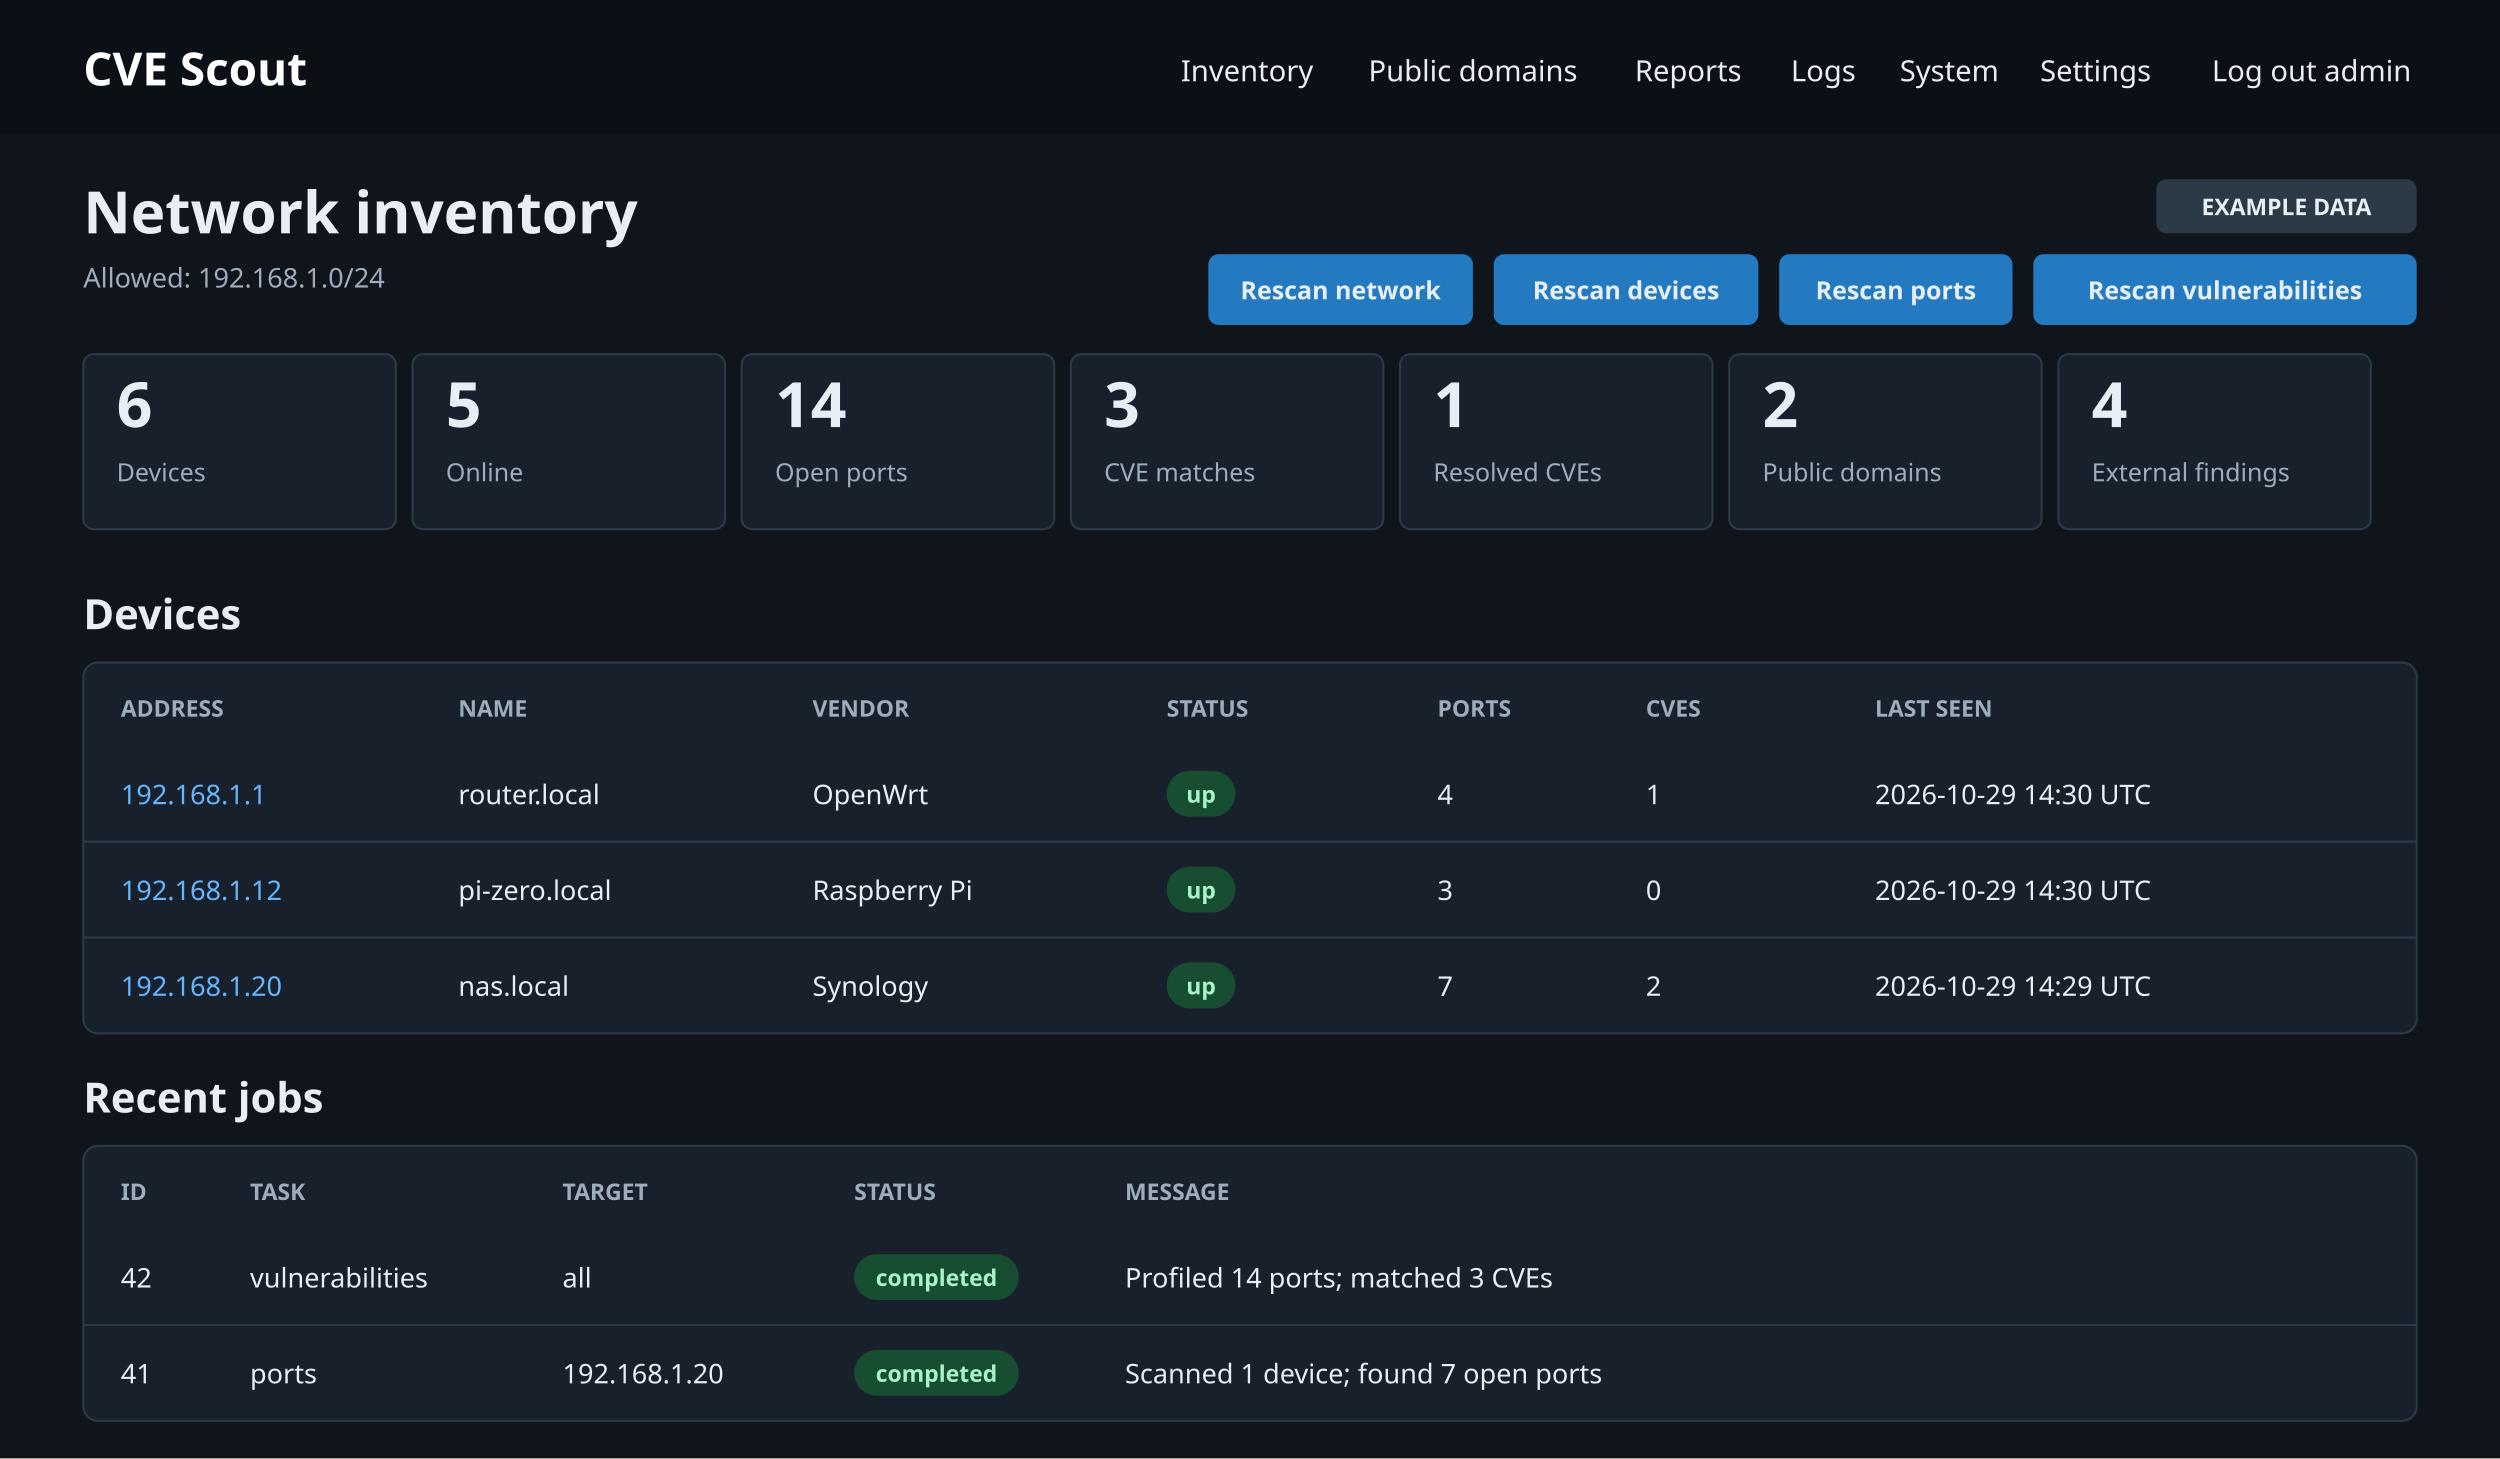
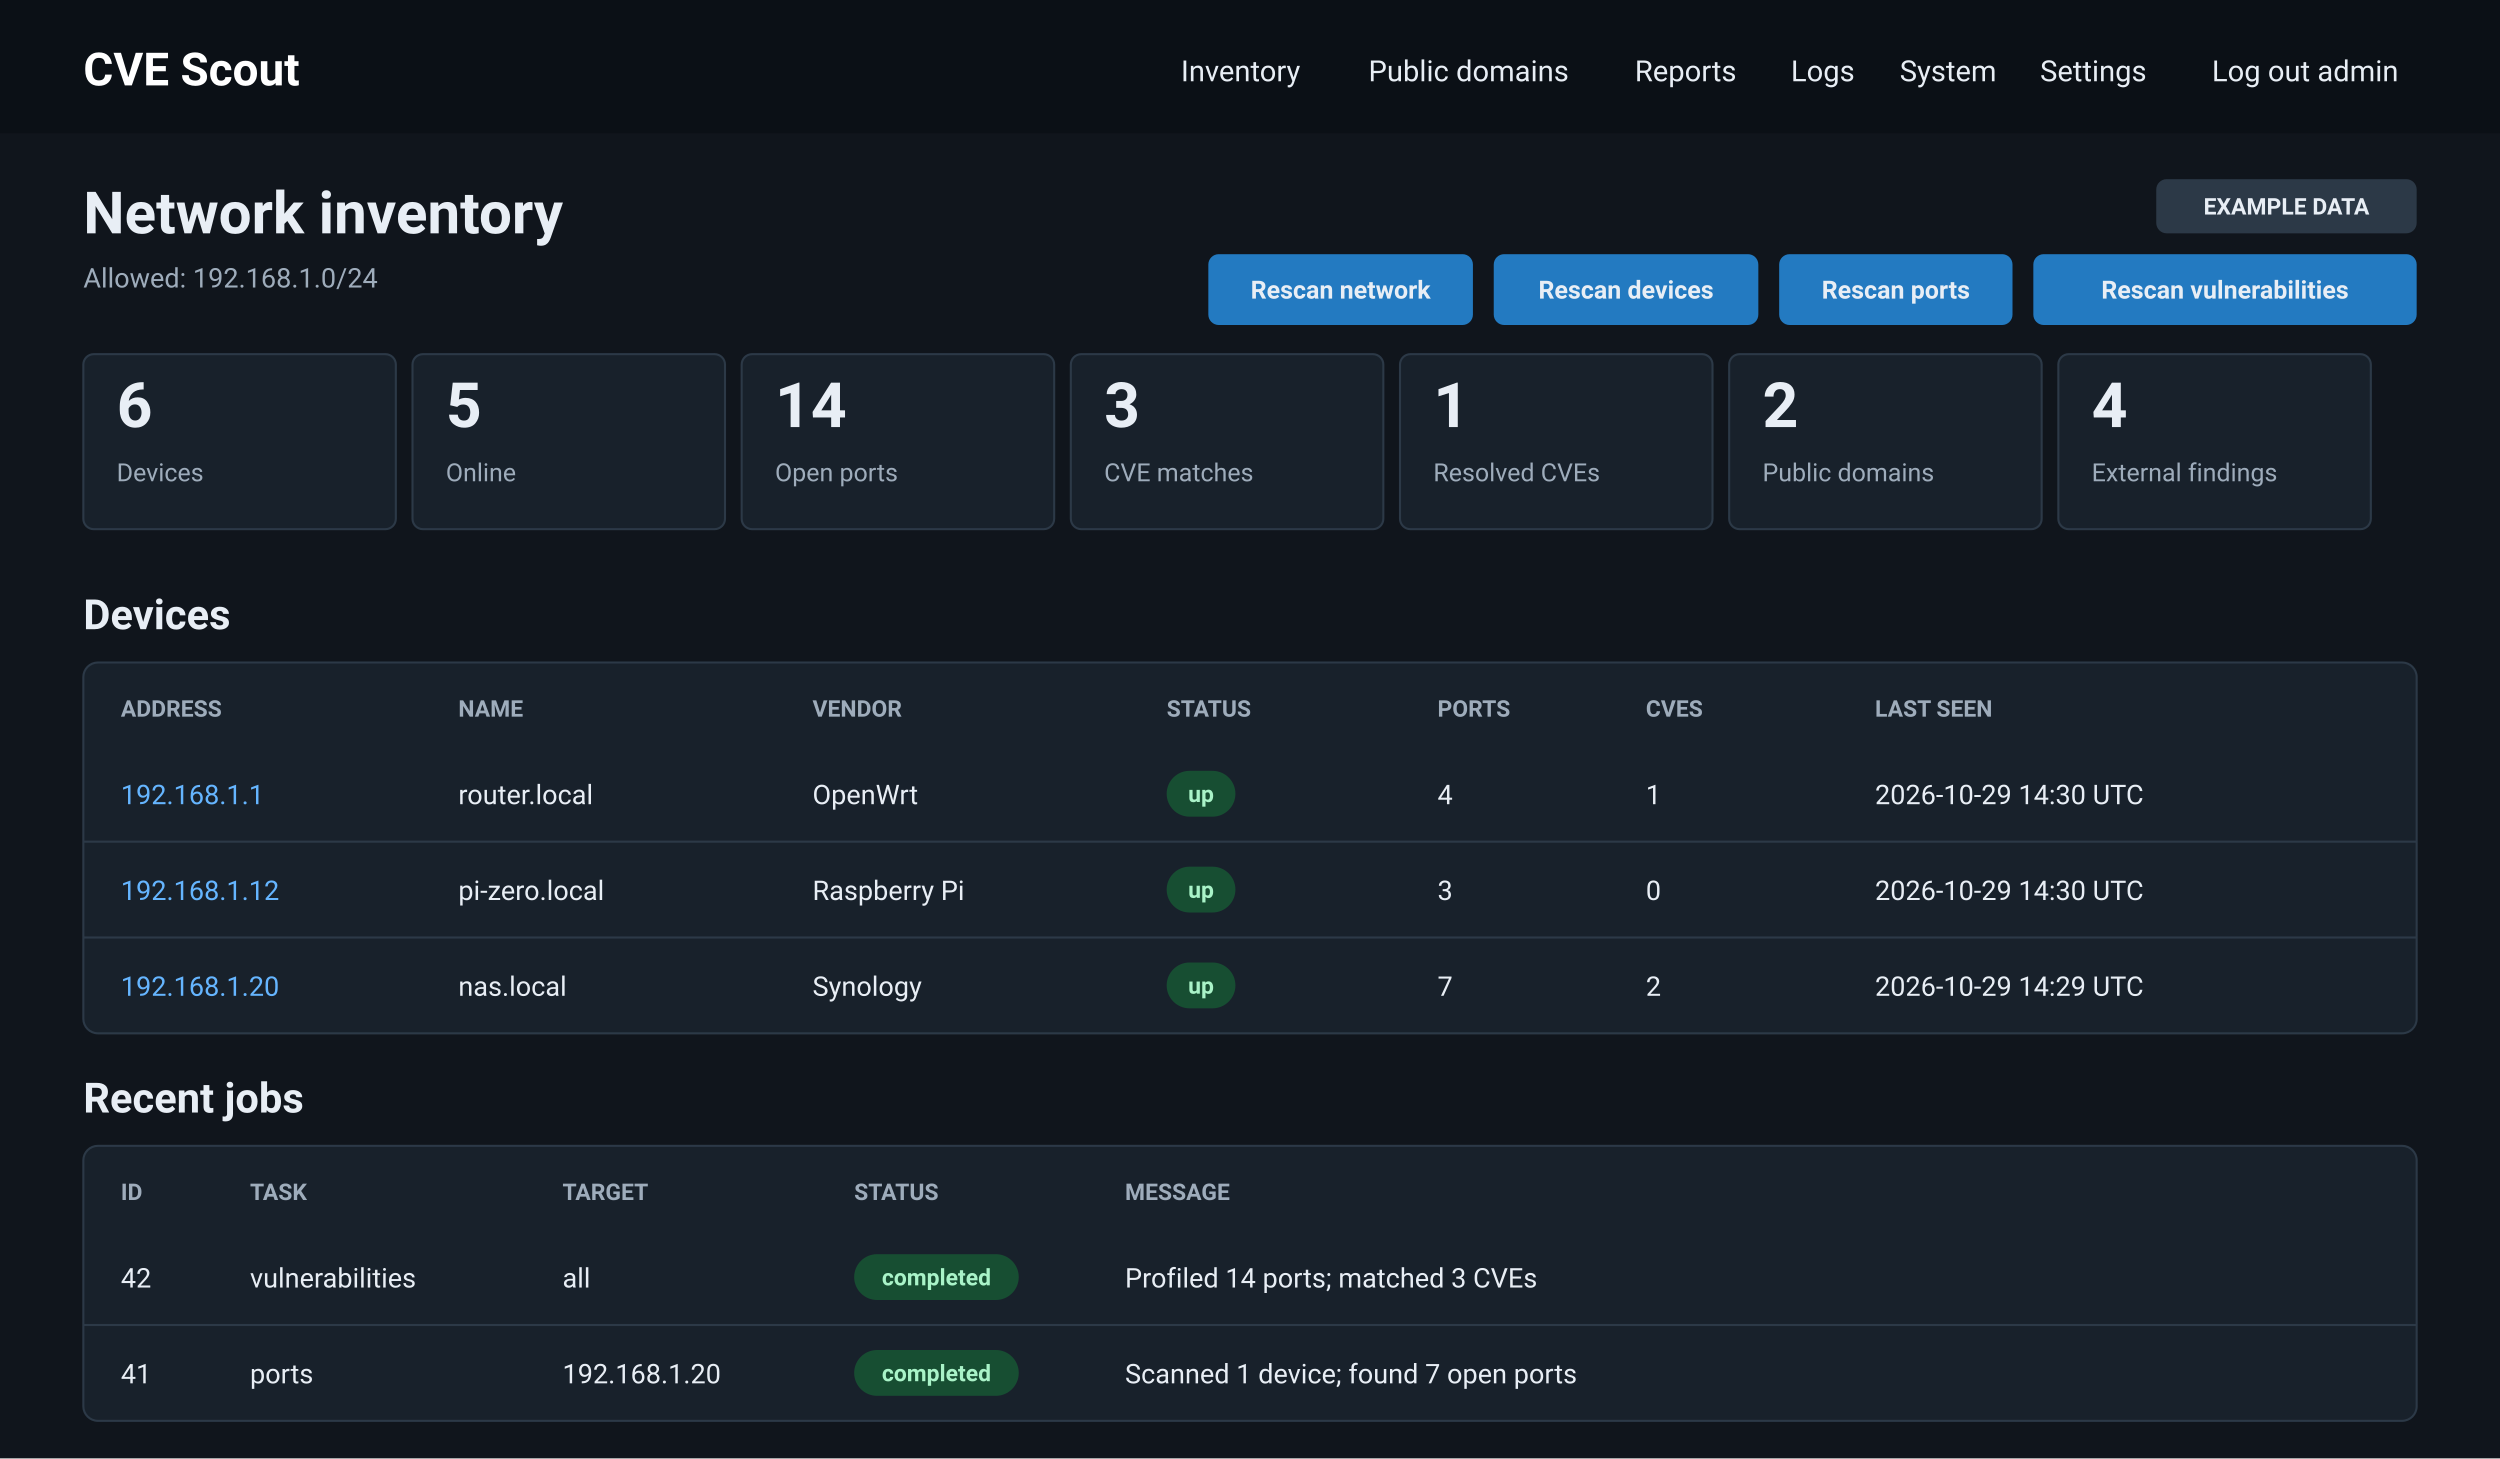
<svg xmlns="http://www.w3.org/2000/svg" width="1200" height="700" viewBox="0 0 1200 700" role="img" aria-labelledby="title desc">
-   <g font-family="system-ui,sans-serif">
+   <g font-family="system-ui,-apple-system,Segoe UI,Roboto,sans-serif">
    <rect width="1200" height="700" fill="#10151c" />
    <rect width="1200" height="64" fill="#0b1016" />
    <text x="40" y="41" fill="#ffffff" font-size="22" font-weight="700">CVE Scout</text>
    <text x="1061.72" y="39" fill="#e8eef5" font-size="14">Log out admin</text>
    <text x="979.24" y="39" fill="#e8eef5" font-size="14">Settings</text>
    <text x="911.88" y="39" fill="#e8eef5" font-size="14">System</text>
    <text x="859.64" y="39" fill="#e8eef5" font-size="14">Logs</text>
    <text x="784.72" y="39" fill="#e8eef5" font-size="14">Reports</text>
    <text x="656.88" y="39" fill="#e8eef5" font-size="14">Public domains</text>
    <text x="566.84" y="39" fill="#e8eef5" font-size="14">Inventory</text>
    <text x="40" y="112" fill="#e8eef5" font-size="28" font-weight="700">Network inventory</text>
    <text x="40" y="138" fill="#9eacbb" font-size="13">Allowed: 192.168.1.0/24</text>
    <rect x="580" y="122" width="127" height="34" rx="5" fill="#237ac1" />
-     <text x="643.5" y="139" fill="#e8eef5" font-size="12" font-weight="700" text-anchor="middle" dominant-baseline="central">Rescan network</text>
+     <text x="643.5" y="143.32" fill="#e8eef5" font-size="12" font-weight="700" text-anchor="middle">Rescan network</text>
    <rect x="717" y="122" width="127" height="34" rx="5" fill="#237ac1" />
-     <text x="780.5" y="139" fill="#e8eef5" font-size="12" font-weight="700" text-anchor="middle" dominant-baseline="central">Rescan devices</text>
+     <text x="780.5" y="143.32" fill="#e8eef5" font-size="12" font-weight="700" text-anchor="middle">Rescan devices</text>
    <rect x="854" y="122" width="112" height="34" rx="5" fill="#237ac1" />
-     <text x="910" y="139" fill="#e8eef5" font-size="12" font-weight="700" text-anchor="middle" dominant-baseline="central">Rescan ports</text>
+     <text x="910" y="143.32" fill="#e8eef5" font-size="12" font-weight="700" text-anchor="middle">Rescan ports</text>
    <rect x="976" y="122" width="184" height="34" rx="5" fill="#237ac1" />
-     <text x="1068" y="139" fill="#e8eef5" font-size="12" font-weight="700" text-anchor="middle" dominant-baseline="central">Rescan vulnerabilities</text>
+     <text x="1068" y="143.32" fill="#e8eef5" font-size="12" font-weight="700" text-anchor="middle">Rescan vulnerabilities</text>
    <rect x="1035" y="86" width="125" height="26" rx="5" fill="#2c3947" />
-     <text x="1097.5" y="99" fill="#e8eef5" font-size="11" font-weight="700" text-anchor="middle" dominant-baseline="central">EXAMPLE DATA</text>
+     <text x="1097.5" y="102.96" fill="#e8eef5" font-size="11" font-weight="700" text-anchor="middle">EXAMPLE DATA</text>
    <rect x="40" y="170" width="150" height="84" rx="5" fill="#18212b" stroke="#2c3947" />
    <text x="56" y="205" fill="#e8eef5" font-size="30" font-weight="700">6</text>
    <text x="56" y="231" fill="#9eacbb" font-size="12">Devices</text>
    <rect x="198" y="170" width="150" height="84" rx="5" fill="#18212b" stroke="#2c3947" />
    <text x="214" y="205" fill="#e8eef5" font-size="30" font-weight="700">5</text>
    <text x="214" y="231" fill="#9eacbb" font-size="12">Online</text>
    <rect x="356" y="170" width="150" height="84" rx="5" fill="#18212b" stroke="#2c3947" />
    <text x="372" y="205" fill="#e8eef5" font-size="30" font-weight="700">14</text>
    <text x="372" y="231" fill="#9eacbb" font-size="12">Open ports</text>
    <rect x="514" y="170" width="150" height="84" rx="5" fill="#18212b" stroke="#2c3947" />
    <text x="530" y="205" fill="#e8eef5" font-size="30" font-weight="700">3</text>
    <text x="530" y="231" fill="#9eacbb" font-size="12">CVE matches</text>
    <rect x="672" y="170" width="150" height="84" rx="5" fill="#18212b" stroke="#2c3947" />
    <text x="688" y="205" fill="#e8eef5" font-size="30" font-weight="700">1</text>
    <text x="688" y="231" fill="#9eacbb" font-size="12">Resolved CVEs</text>
    <rect x="830" y="170" width="150" height="84" rx="5" fill="#18212b" stroke="#2c3947" />
    <text x="846" y="205" fill="#e8eef5" font-size="30" font-weight="700">2</text>
    <text x="846" y="231" fill="#9eacbb" font-size="12">Public domains</text>
    <rect x="988" y="170" width="150" height="84" rx="5" fill="#18212b" stroke="#2c3947" />
    <text x="1004" y="205" fill="#e8eef5" font-size="30" font-weight="700">4</text>
    <text x="1004" y="231" fill="#9eacbb" font-size="12">External findings</text>
    <text x="40" y="302" fill="#e8eef5" font-size="20" font-weight="700">Devices</text>
    <rect x="40" y="318" width="1120" height="178" rx="7" fill="#18212b" stroke="#2c3947" />
    <text x="58" y="344" fill="#9eacbb" font-size="11" font-weight="700">ADDRESS</text>
    <text x="220" y="344" fill="#9eacbb" font-size="11" font-weight="700">NAME</text>
    <text x="390" y="344" fill="#9eacbb" font-size="11" font-weight="700">VENDOR</text>
    <text x="560" y="344" fill="#9eacbb" font-size="11" font-weight="700">STATUS</text>
    <text x="690" y="344" fill="#9eacbb" font-size="11" font-weight="700">PORTS</text>
    <text x="790" y="344" fill="#9eacbb" font-size="11" font-weight="700">CVES</text>
    <text x="900" y="344" fill="#9eacbb" font-size="11" font-weight="700">LAST SEEN</text>
    <text x="58" y="386" fill="#65b5ff" font-size="13">192.168.1.1</text>
    <text x="220" y="386" fill="#e8eef5" font-size="13">router.local</text>
    <text x="390" y="386" fill="#e8eef5" font-size="13">OpenWrt</text>
    <rect x="560" y="370" width="33" height="22" rx="11" fill="#174e32" />
-     <text x="576.5" y="381" fill="#a9f3c8" font-size="11" font-weight="700" text-anchor="middle" dominant-baseline="central">up</text>
+     <text x="576.5" y="384.96" fill="#a9f3c8" font-size="11" font-weight="700" text-anchor="middle">up</text>
    <text x="690" y="386" fill="#e8eef5" font-size="13">4</text>
    <text x="790" y="386" fill="#e8eef5" font-size="13">1</text>
    <text x="900" y="386" fill="#e8eef5" font-size="13">2026-10-29 14:30 UTC</text>
-     <path d="M40 404H1160" stroke="#2c3947" />
+     <path d="M40 404H1160" stroke="#2c3947" fill="none" />
    <text x="58" y="432" fill="#65b5ff" font-size="13">192.168.1.12</text>
    <text x="220" y="432" fill="#e8eef5" font-size="13">pi-zero.local</text>
    <text x="390" y="432" fill="#e8eef5" font-size="13">Raspberry Pi</text>
    <rect x="560" y="416" width="33" height="22" rx="11" fill="#174e32" />
-     <text x="576.5" y="427" fill="#a9f3c8" font-size="11" font-weight="700" text-anchor="middle" dominant-baseline="central">up</text>
+     <text x="576.5" y="430.96" fill="#a9f3c8" font-size="11" font-weight="700" text-anchor="middle">up</text>
    <text x="690" y="432" fill="#e8eef5" font-size="13">3</text>
    <text x="790" y="432" fill="#e8eef5" font-size="13">0</text>
    <text x="900" y="432" fill="#e8eef5" font-size="13">2026-10-29 14:30 UTC</text>
-     <path d="M40 450H1160" stroke="#2c3947" />
+     <path d="M40 450H1160" stroke="#2c3947" fill="none" />
    <text x="58" y="478" fill="#65b5ff" font-size="13">192.168.1.20</text>
    <text x="220" y="478" fill="#e8eef5" font-size="13">nas.local</text>
    <text x="390" y="478" fill="#e8eef5" font-size="13">Synology</text>
    <rect x="560" y="462" width="33" height="22" rx="11" fill="#174e32" />
-     <text x="576.5" y="473" fill="#a9f3c8" font-size="11" font-weight="700" text-anchor="middle" dominant-baseline="central">up</text>
+     <text x="576.5" y="476.96" fill="#a9f3c8" font-size="11" font-weight="700" text-anchor="middle">up</text>
    <text x="690" y="478" fill="#e8eef5" font-size="13">7</text>
    <text x="790" y="478" fill="#e8eef5" font-size="13">2</text>
    <text x="900" y="478" fill="#e8eef5" font-size="13">2026-10-29 14:29 UTC</text>
    <text x="40" y="534" fill="#e8eef5" font-size="20" font-weight="700">Recent jobs</text>
    <rect x="40" y="550" width="1120" height="132" rx="7" fill="#18212b" stroke="#2c3947" />
    <text x="58" y="576" fill="#9eacbb" font-size="11" font-weight="700">ID</text>
    <text x="120" y="576" fill="#9eacbb" font-size="11" font-weight="700">TASK</text>
    <text x="270" y="576" fill="#9eacbb" font-size="11" font-weight="700">TARGET</text>
    <text x="410" y="576" fill="#9eacbb" font-size="11" font-weight="700">STATUS</text>
    <text x="540" y="576" fill="#9eacbb" font-size="11" font-weight="700">MESSAGE</text>
    <text x="58" y="618" fill="#e8eef5" font-size="13">42</text>
    <text x="120" y="618" fill="#e8eef5" font-size="13">vulnerabilities</text>
    <text x="270" y="618" fill="#e8eef5" font-size="13">all</text>
    <rect x="410" y="602" width="79" height="22" rx="11" fill="#174e32" />
-     <text x="449.5" y="613" fill="#a9f3c8" font-size="11" font-weight="700" text-anchor="middle" dominant-baseline="central">completed</text>
+     <text x="449.5" y="616.96" fill="#a9f3c8" font-size="11" font-weight="700" text-anchor="middle">completed</text>
    <text x="540" y="618" fill="#e8eef5" font-size="13">Profiled 14 ports; matched 3 CVEs</text>
-     <path d="M40 636H1160" stroke="#2c3947" />
+     <path d="M40 636H1160" stroke="#2c3947" fill="none" />
    <text x="58" y="664" fill="#e8eef5" font-size="13">41</text>
    <text x="120" y="664" fill="#e8eef5" font-size="13">ports</text>
    <text x="270" y="664" fill="#e8eef5" font-size="13">192.168.1.20</text>
    <rect x="410" y="648" width="79" height="22" rx="11" fill="#174e32" />
-     <text x="449.5" y="659" fill="#a9f3c8" font-size="11" font-weight="700" text-anchor="middle" dominant-baseline="central">completed</text>
+     <text x="449.5" y="662.96" fill="#a9f3c8" font-size="11" font-weight="700" text-anchor="middle">completed</text>
    <text x="540" y="664" fill="#e8eef5" font-size="13">Scanned 1 device; found 7 open ports</text>
  </g>
</svg>
